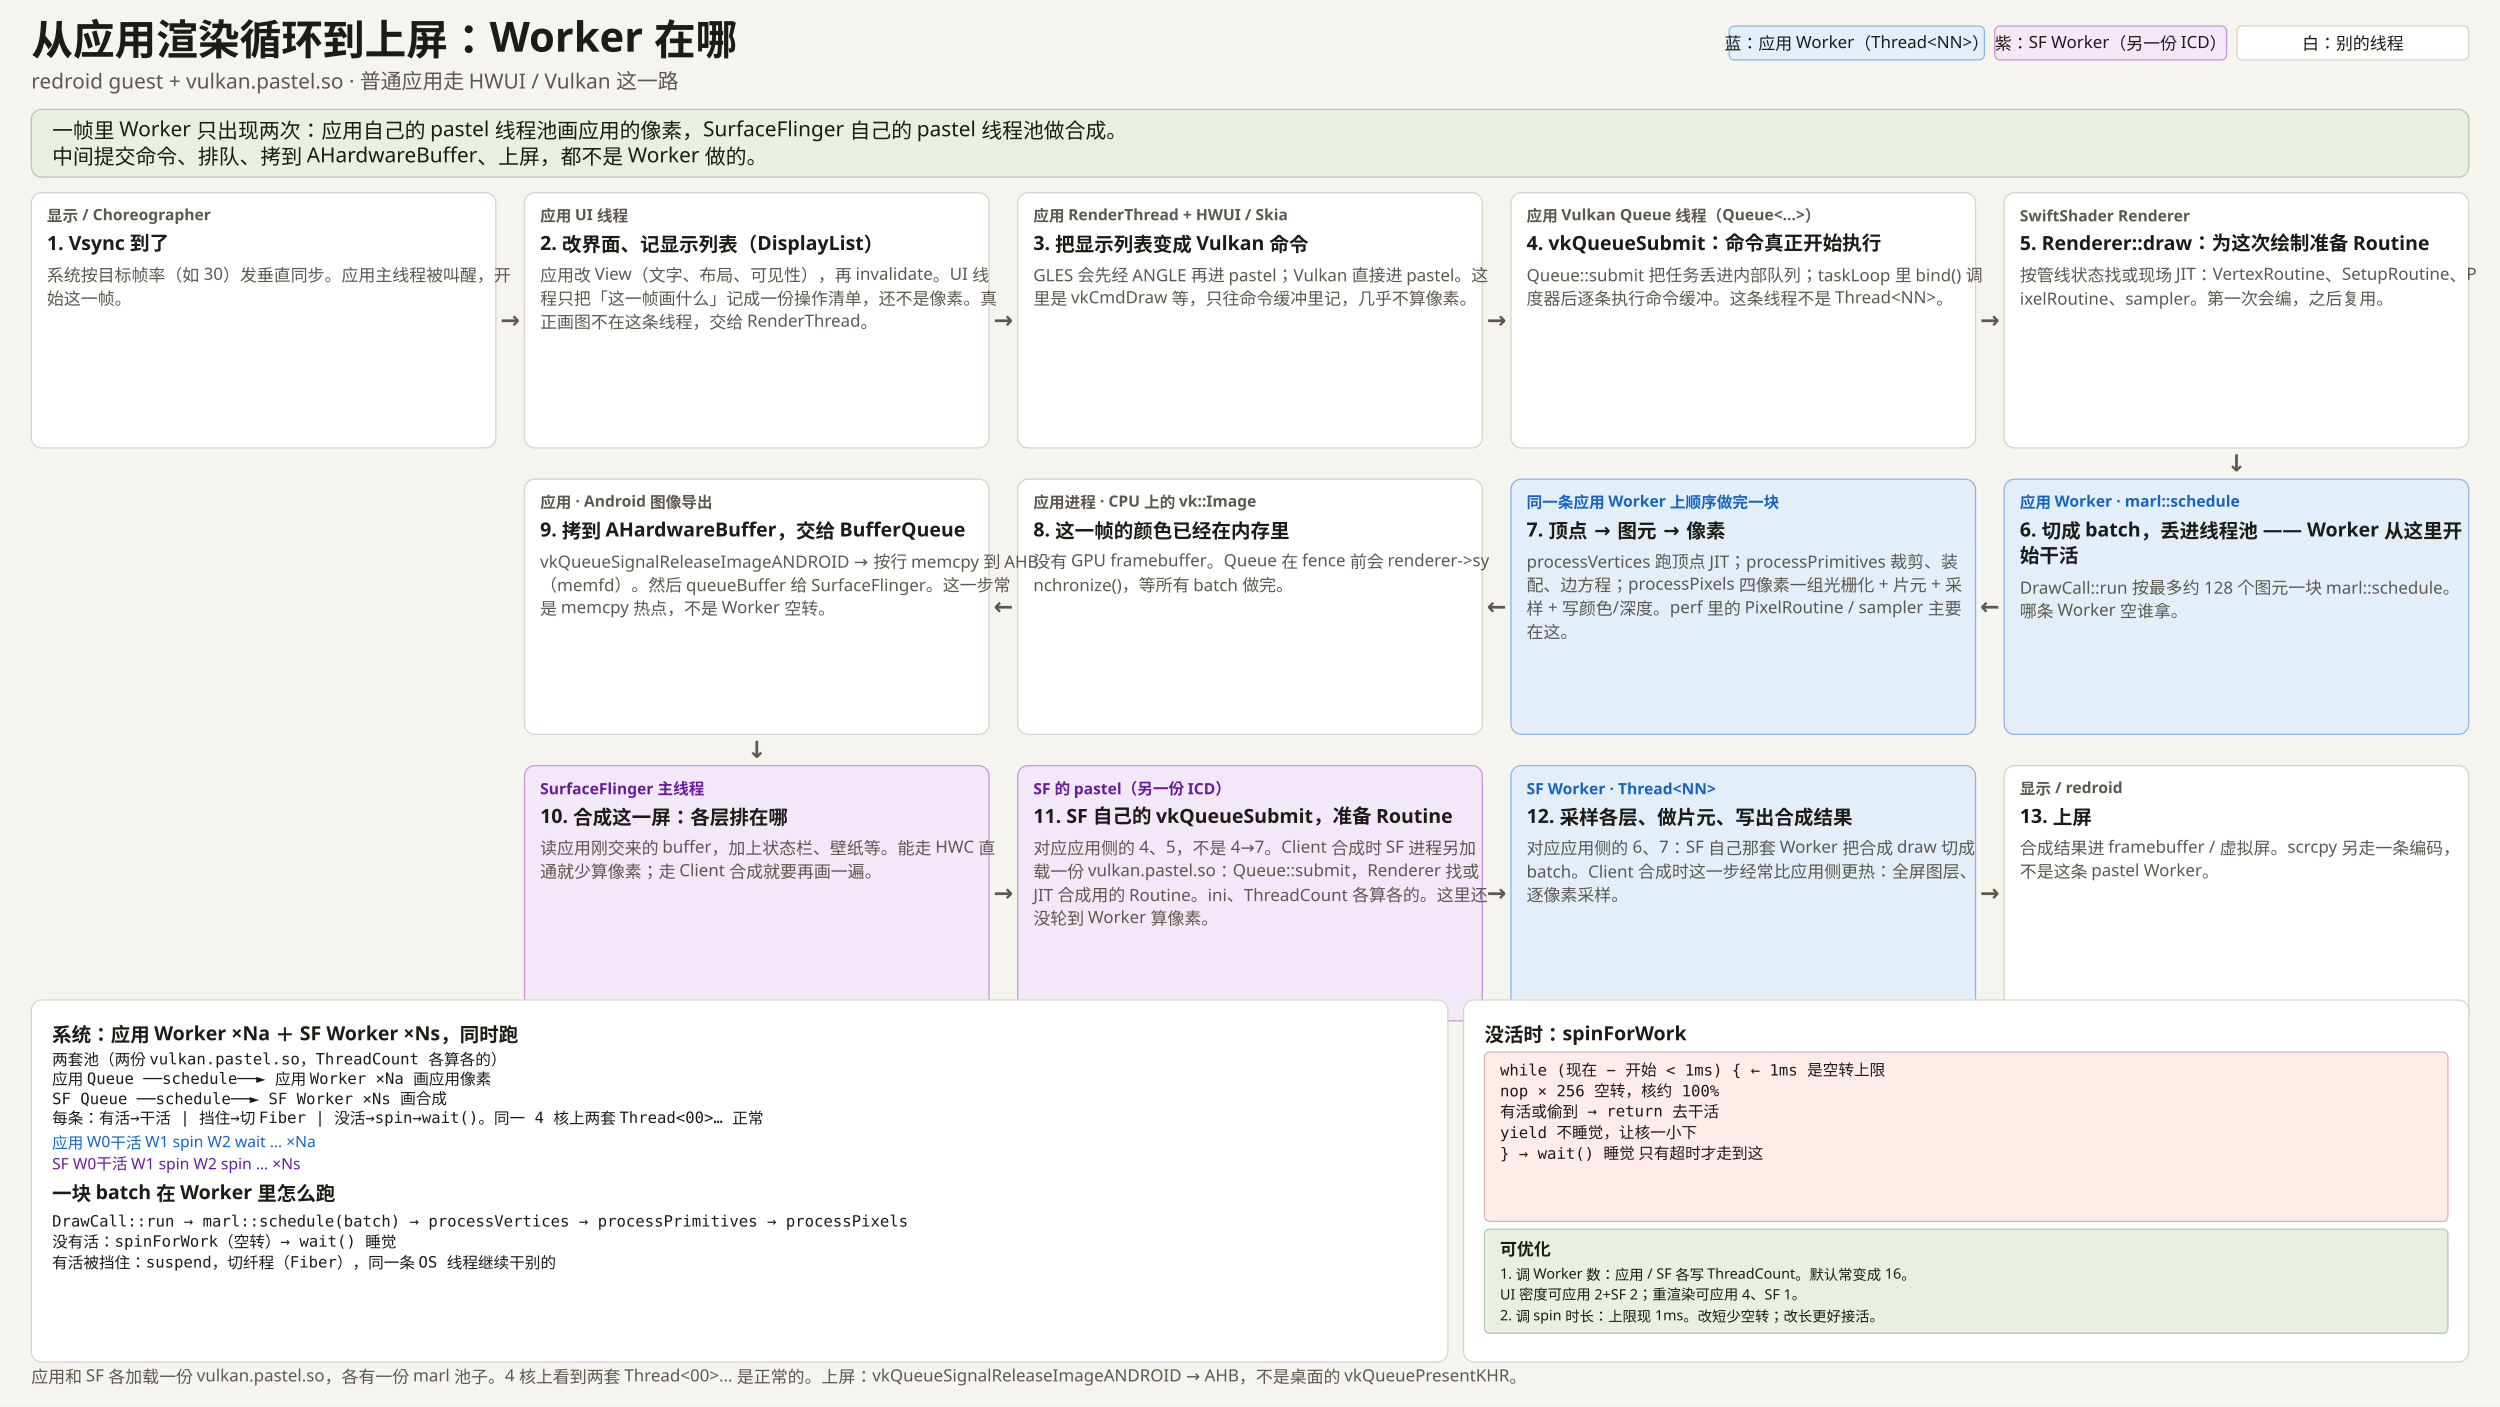
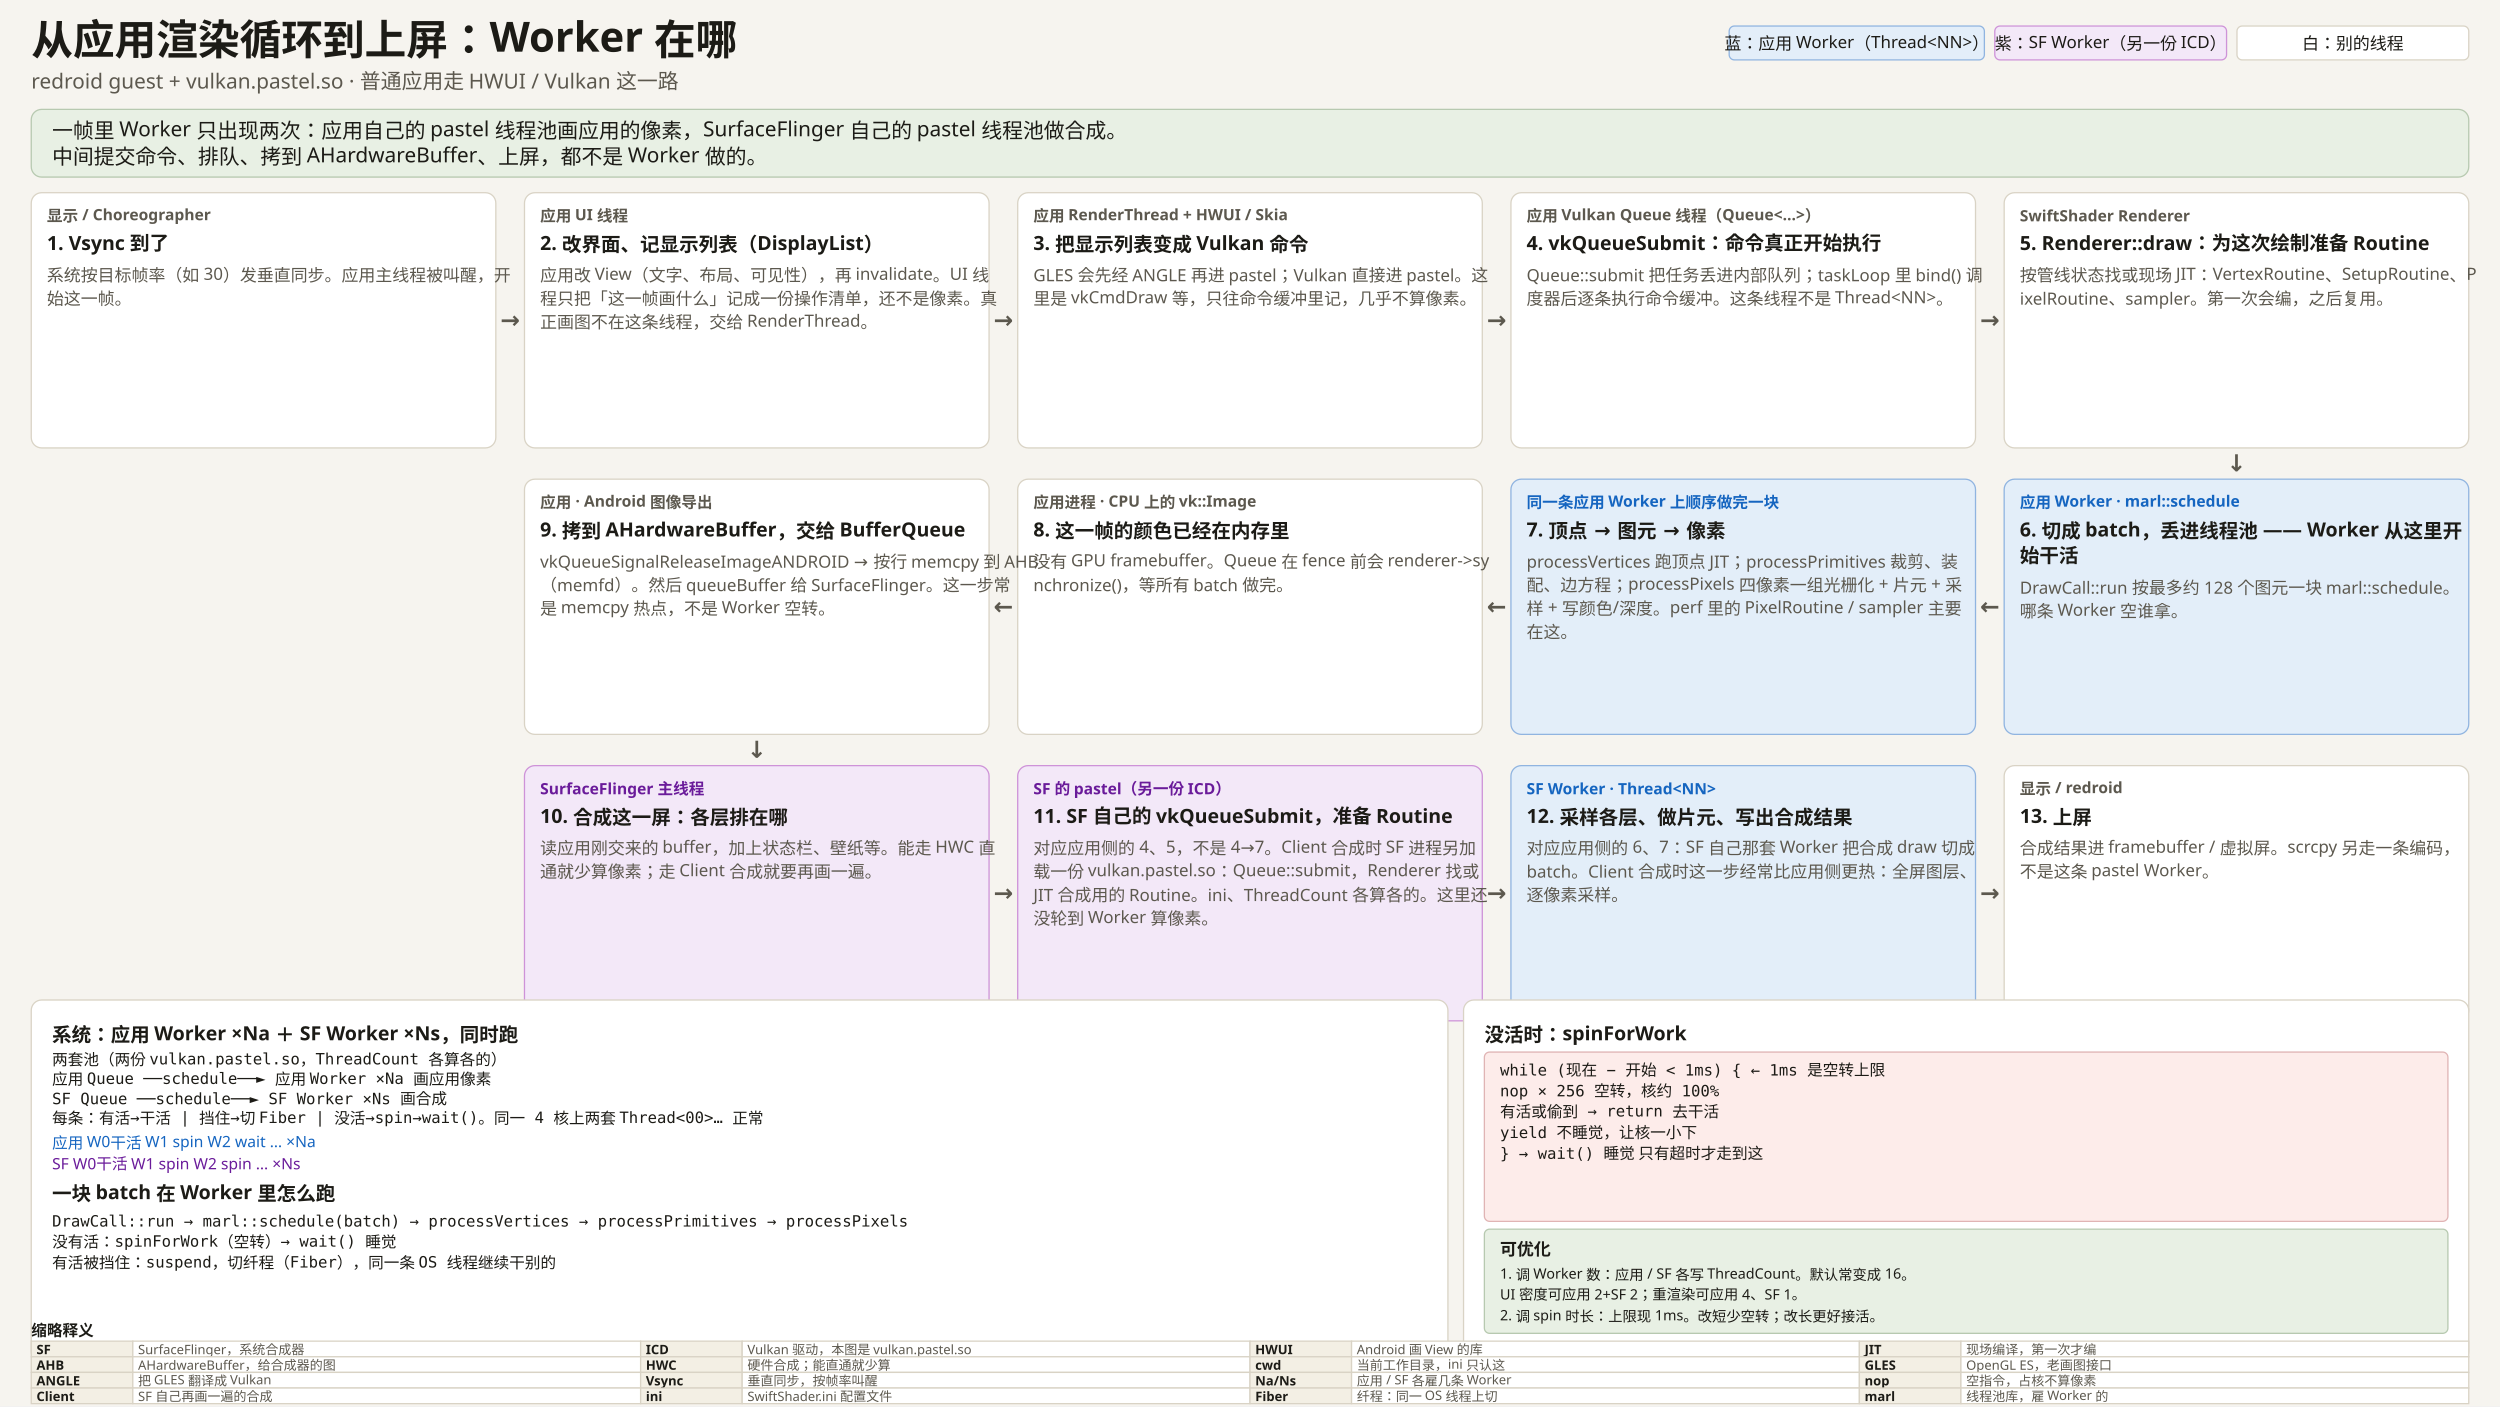
<svg xmlns="http://www.w3.org/2000/svg" viewBox="0 0 1920 1080" width="1920" height="1080" role="img">
  <rect width="1920" height="1080" fill="#f6f4ef" />
  <text x="24" y="42" font-family="sans-serif" font-size="32" font-weight="700" fill="#1c1b16">从应用渲染循环到上屏：Worker 在哪</text>
  <text x="24" y="68" font-family="sans-serif" font-size="16" fill="#5c584e">redroid guest + vulkan.pastel.so · 普通应用走 HWUI / Vulkan 这一路</text>
  <rect x="1328" y="20" width="196" height="26" rx="4" fill="#e3eef9" stroke="#90b4e0" />
  <text x="1426" y="38" text-anchor="middle" font-family="sans-serif" font-size="13" fill="#1c1b16">蓝：应用 Worker（Thread&lt;NN&gt;）</text>
  <rect x="1532" y="20" width="178" height="26" rx="4" fill="#f3e8f8" stroke="#ce93d8" />
  <text x="1621" y="38" text-anchor="middle" font-family="sans-serif" font-size="13" fill="#1c1b16">紫：SF Worker（另一份 ICD）</text>
  <rect x="1718" y="20" width="178" height="26" rx="4" fill="#ffffff" stroke="#d9d3c5" />
  <text x="1807" y="38" text-anchor="middle" font-family="sans-serif" font-size="13" fill="#1c1b16">白：别的线程</text>
  <rect x="24" y="84" width="1872" height="52" rx="8" fill="#e8f0e4" stroke="#b7c9b0" />
  <text x="40" y="106" font-family="sans-serif" font-size="16" fill="#1c1b16">一帧里 Worker 只出现两次：应用自己的 pastel 线程池画应用的像素，SurfaceFlinger 自己的 pastel 线程池做合成。</text>
  <text x="40" y="126" font-family="sans-serif" font-size="16" fill="#1c1b16">中间提交命令、排队、拷到 AHardwareBuffer、上屏，都不是 Worker 做的。</text>
  <rect x="24.0" y="148" width="356.8" height="196" rx="8" fill="#ffffff" stroke="#d9d3c5" />
  <text x="36.0" y="170" font-family="sans-serif" font-size="12" font-weight="700" fill="#5c584e">显示 / Choreographer</text>
  <text x="36.0" y="192" font-family="sans-serif" font-size="15" font-weight="700" fill="#1c1b16">1. Vsync 到了</text>
  <text x="36.0" y="216" font-family="sans-serif" font-size="13" fill="#5c584e">系统按目标帧率（如 30）发垂直同步。应用主线程被叫醒，开</text>
  <text x="36.0" y="234" font-family="sans-serif" font-size="13" fill="#5c584e">始这一帧。</text>
  <text x="391.8" y="252.0" text-anchor="middle" font-family="sans-serif" font-size="18" font-weight="700" fill="#5c584e">→</text>
  <rect x="402.8" y="148" width="356.8" height="196" rx="8" fill="#ffffff" stroke="#d9d3c5" />
  <text x="414.8" y="170" font-family="sans-serif" font-size="12" font-weight="700" fill="#5c584e">应用 UI 线程</text>
  <text x="414.8" y="192" font-family="sans-serif" font-size="15" font-weight="700" fill="#1c1b16">2. 改界面、记显示列表（DisplayList）</text>
  <text x="414.8" y="216" font-family="sans-serif" font-size="13" fill="#5c584e">应用改 View（文字、布局、可见性），再 invalidate。UI 线</text>
  <text x="414.8" y="234" font-family="sans-serif" font-size="13" fill="#5c584e">程只把「这一帧画什么」记成一份操作清单，还不是像素。真</text>
  <text x="414.8" y="252" font-family="sans-serif" font-size="13" fill="#5c584e">正画图不在这条线程，交给 RenderThread。</text>
  <text x="770.6" y="252.0" text-anchor="middle" font-family="sans-serif" font-size="18" font-weight="700" fill="#5c584e">→</text>
  <rect x="781.6" y="148" width="356.8" height="196" rx="8" fill="#ffffff" stroke="#d9d3c5" />
  <text x="793.6" y="170" font-family="sans-serif" font-size="12" font-weight="700" fill="#5c584e">应用 RenderThread + HWUI / Skia</text>
  <text x="793.6" y="192" font-family="sans-serif" font-size="15" font-weight="700" fill="#1c1b16">3. 把显示列表变成 Vulkan 命令</text>
  <text x="793.6" y="216" font-family="sans-serif" font-size="13" fill="#5c584e">GLES 会先经 ANGLE 再进 pastel；Vulkan 直接进 pastel。这</text>
  <text x="793.6" y="234" font-family="sans-serif" font-size="13" fill="#5c584e">里是 vkCmdDraw 等，只往命令缓冲里记，几乎不算像素。</text>
  <text x="1149.4" y="252.0" text-anchor="middle" font-family="sans-serif" font-size="18" font-weight="700" fill="#5c584e">→</text>
  <rect x="1160.4" y="148" width="356.8" height="196" rx="8" fill="#ffffff" stroke="#d9d3c5" />
  <text x="1172.4" y="170" font-family="sans-serif" font-size="12" font-weight="700" fill="#5c584e">应用 Vulkan Queue 线程（Queue&lt;…&gt;）</text>
  <text x="1172.4" y="192" font-family="sans-serif" font-size="15" font-weight="700" fill="#1c1b16">4. vkQueueSubmit：命令真正开始执行</text>
  <text x="1172.4" y="216" font-family="sans-serif" font-size="13" fill="#5c584e">Queue::submit 把任务丢进内部队列；taskLoop 里 bind() 调</text>
  <text x="1172.4" y="234" font-family="sans-serif" font-size="13" fill="#5c584e">度器后逐条执行命令缓冲。这条线程不是 Thread&lt;NN&gt;。</text>
  <text x="1528.2" y="252.0" text-anchor="middle" font-family="sans-serif" font-size="18" font-weight="700" fill="#5c584e">→</text>
  <rect x="1539.2" y="148" width="356.8" height="196" rx="8" fill="#ffffff" stroke="#d9d3c5" />
  <text x="1551.2" y="170" font-family="sans-serif" font-size="12" font-weight="700" fill="#5c584e">SwiftShader Renderer</text>
  <text x="1551.2" y="192" font-family="sans-serif" font-size="15" font-weight="700" fill="#1c1b16">5. Renderer::draw：为这次绘制准备 Routine</text>
  <text x="1551.2" y="216" font-family="sans-serif" font-size="13" fill="#5c584e">按管线状态找或现场 JIT：VertexRoutine、SetupRoutine、P</text>
  <text x="1551.2" y="234" font-family="sans-serif" font-size="13" fill="#5c584e">ixelRoutine、sampler。第一次会编，之后复用。</text>
  <text x="1717.6" y="362.0" text-anchor="middle" font-family="sans-serif" font-size="18" font-weight="700" fill="#5c584e">↓</text>
  <rect x="1539.2" y="368" width="356.8" height="196" rx="8" fill="#e3eef9" stroke="#90b4e0" />
  <text x="1551.2" y="390" font-family="sans-serif" font-size="12" font-weight="700" fill="#1565c0">应用 Worker · marl::schedule</text>
  <text x="1551.2" y="412" font-family="sans-serif" font-size="15" font-weight="700" fill="#1c1b16">6. 切成 batch，丢进线程池 —— Worker 从这里开</text>
  <text x="1551.2" y="432" font-family="sans-serif" font-size="15" font-weight="700" fill="#1c1b16">始干活</text>
  <text x="1551.2" y="456" font-family="sans-serif" font-size="13" fill="#5c584e">DrawCall::run 按最多约 128 个图元一块 marl::schedule。</text>
  <text x="1551.2" y="474" font-family="sans-serif" font-size="13" fill="#5c584e">哪条 Worker 空谁拿。</text>
  <rect x="1160.4" y="368" width="356.8" height="196" rx="8" fill="#e3eef9" stroke="#90b4e0" />
  <text x="1172.4" y="390" font-family="sans-serif" font-size="12" font-weight="700" fill="#1565c0">同一条应用 Worker 上顺序做完一块</text>
  <text x="1172.4" y="412" font-family="sans-serif" font-size="15" font-weight="700" fill="#1c1b16">7. 顶点 → 图元 → 像素</text>
  <text x="1172.4" y="436" font-family="sans-serif" font-size="13" fill="#5c584e">processVertices 跑顶点 JIT；processPrimitives 裁剪、装</text>
  <text x="1172.4" y="454" font-family="sans-serif" font-size="13" fill="#5c584e">配、边方程；processPixels 四像素一组光栅化 + 片元 + 采</text>
  <text x="1172.4" y="472" font-family="sans-serif" font-size="13" fill="#5c584e">样 + 写颜色/深度。perf 里的 PixelRoutine / sampler 主要</text>
  <text x="1172.4" y="490" font-family="sans-serif" font-size="13" fill="#5c584e">在这。</text>
  <rect x="781.6" y="368" width="356.8" height="196" rx="8" fill="#ffffff" stroke="#d9d3c5" />
  <text x="793.6" y="390" font-family="sans-serif" font-size="12" font-weight="700" fill="#5c584e">应用进程 · CPU 上的 vk::Image</text>
  <text x="793.6" y="412" font-family="sans-serif" font-size="15" font-weight="700" fill="#1c1b16">8. 这一帧的颜色已经在内存里</text>
  <text x="793.6" y="436" font-family="sans-serif" font-size="13" fill="#5c584e">没有 GPU framebuffer。Queue 在 fence 前会 renderer-&gt;sy</text>
  <text x="793.6" y="454" font-family="sans-serif" font-size="13" fill="#5c584e">nchronize()，等所有 batch 做完。</text>
  <rect x="402.8" y="368" width="356.8" height="196" rx="8" fill="#ffffff" stroke="#d9d3c5" />
  <text x="414.8" y="390" font-family="sans-serif" font-size="12" font-weight="700" fill="#5c584e">应用 · Android 图像导出</text>
  <text x="414.8" y="412" font-family="sans-serif" font-size="15" font-weight="700" fill="#1c1b16">9. 拷到 AHardwareBuffer，交给 BufferQueue</text>
  <text x="414.8" y="436" font-family="sans-serif" font-size="13" fill="#5c584e">vkQueueSignalReleaseImageANDROID → 按行 memcpy 到 AHB</text>
  <text x="414.8" y="454" font-family="sans-serif" font-size="13" fill="#5c584e">（memfd）。然后 queueBuffer 给 SurfaceFlinger。这一步常</text>
  <text x="414.8" y="472" font-family="sans-serif" font-size="13" fill="#5c584e">是 memcpy 热点，不是 Worker 空转。</text>
  <text x="1528.2" y="472.0" text-anchor="middle" font-family="sans-serif" font-size="18" font-weight="700" fill="#5c584e">←</text>
  <text x="1149.4" y="472.0" text-anchor="middle" font-family="sans-serif" font-size="18" font-weight="700" fill="#5c584e">←</text>
  <text x="770.6" y="472.0" text-anchor="middle" font-family="sans-serif" font-size="18" font-weight="700" fill="#5c584e">←</text>
  <text x="581.2" y="582.0" text-anchor="middle" font-family="sans-serif" font-size="18" font-weight="700" fill="#5c584e">↓</text>
  <rect x="402.8" y="588" width="356.8" height="196" rx="8" fill="#f3e8f8" stroke="#ce93d8" />
  <text x="414.8" y="610" font-family="sans-serif" font-size="12" font-weight="700" fill="#6a1b9a">SurfaceFlinger 主线程</text>
  <text x="414.8" y="632" font-family="sans-serif" font-size="15" font-weight="700" fill="#1c1b16">10. 合成这一屏：各层排在哪</text>
  <text x="414.8" y="656" font-family="sans-serif" font-size="13" fill="#5c584e">读应用刚交来的 buffer，加上状态栏、壁纸等。能走 HWC 直</text>
  <text x="414.8" y="674" font-family="sans-serif" font-size="13" fill="#5c584e">通就少算像素；走 Client 合成就要再画一遍。</text>
  <text x="770.6" y="692.0" text-anchor="middle" font-family="sans-serif" font-size="18" font-weight="700" fill="#5c584e">→</text>
  <rect x="781.6" y="588" width="356.8" height="196" rx="8" fill="#f3e8f8" stroke="#ce93d8" />
  <text x="793.6" y="610" font-family="sans-serif" font-size="12" font-weight="700" fill="#6a1b9a">SF 的 pastel（另一份 ICD）</text>
  <text x="793.6" y="632" font-family="sans-serif" font-size="15" font-weight="700" fill="#1c1b16">11. SF 自己的 vkQueueSubmit，准备 Routine</text>
  <text x="793.6" y="656" font-family="sans-serif" font-size="13" fill="#5c584e">对应应用侧的 4、5，不是 4→7。Client 合成时 SF 进程另加</text>
  <text x="793.6" y="674" font-family="sans-serif" font-size="13" fill="#5c584e">载一份 vulkan.pastel.so：Queue::submit，Renderer 找或 </text>
  <text x="793.6" y="692" font-family="sans-serif" font-size="13" fill="#5c584e">JIT 合成用的 Routine。ini、ThreadCount 各算各的。这里还</text>
  <text x="793.6" y="710" font-family="sans-serif" font-size="13" fill="#5c584e">没轮到 Worker 算像素。</text>
  <text x="1149.4" y="692.0" text-anchor="middle" font-family="sans-serif" font-size="18" font-weight="700" fill="#5c584e">→</text>
  <rect x="1160.4" y="588" width="356.8" height="196" rx="8" fill="#e3eef9" stroke="#90b4e0" />
  <text x="1172.4" y="610" font-family="sans-serif" font-size="12" font-weight="700" fill="#1565c0">SF Worker · Thread&lt;NN&gt;</text>
  <text x="1172.4" y="632" font-family="sans-serif" font-size="15" font-weight="700" fill="#1c1b16">12. 采样各层、做片元、写出合成结果</text>
  <text x="1172.4" y="656" font-family="sans-serif" font-size="13" fill="#5c584e">对应应用侧的 6、7：SF 自己那套 Worker 把合成 draw 切成</text>
  <text x="1172.4" y="674" font-family="sans-serif" font-size="13" fill="#5c584e"> batch。Client 合成时这一步经常比应用侧更热：全屏图层、</text>
  <text x="1172.4" y="692" font-family="sans-serif" font-size="13" fill="#5c584e">逐像素采样。</text>
  <text x="1528.2" y="692.0" text-anchor="middle" font-family="sans-serif" font-size="18" font-weight="700" fill="#5c584e">→</text>
  <rect x="1539.2" y="588" width="356.8" height="196" rx="8" fill="#ffffff" stroke="#d9d3c5" />
  <text x="1551.2" y="610" font-family="sans-serif" font-size="12" font-weight="700" fill="#5c584e">显示 / redroid</text>
  <text x="1551.2" y="632" font-family="sans-serif" font-size="15" font-weight="700" fill="#1c1b16">13. 上屏</text>
  <text x="1551.2" y="656" font-family="sans-serif" font-size="13" fill="#5c584e">合成结果进 framebuffer / 虚拟屏。scrcpy 另走一条编码，</text>
  <text x="1551.2" y="674" font-family="sans-serif" font-size="13" fill="#5c584e">不是这条 pastel Worker。</text>
  <rect x="24" y="768" width="1088" height="278" rx="8" fill="#ffffff" stroke="#d9d3c5" />
  <text x="40" y="800" font-family="sans-serif" font-size="15" font-weight="700" fill="#1c1b16">系统：应用 Worker ×Na ＋ SF Worker ×Ns，同时跑</text>
  <text x="40" y="818" font-family="monospace" font-size="12" fill="#1c1b16">两套池（两份 vulkan.pastel.so，ThreadCount 各算各的）</text>
  <text x="40" y="833" font-family="monospace" font-size="12" fill="#1c1b16">应用 Queue ──schedule──► 应用 Worker ×Na   画应用像素</text>
  <text x="40" y="848" font-family="monospace" font-size="12" fill="#1c1b16">SF    Queue ──schedule──► SF    Worker ×Ns   画合成</text>
  <text x="40" y="863" font-family="monospace" font-size="12" fill="#1c1b16">每条：有活→干活 | 挡住→切 Fiber | 没活→spin→wait()。同一 4 核上两套 Thread&lt;00&gt;… 正常</text>
  <text x="40" y="882" font-family="sans-serif" font-size="12" fill="#1565c0">应用  W0干活 W1 spin W2 wait … ×Na</text>
  <text x="40" y="898" font-family="sans-serif" font-size="12" fill="#6a1b9a">SF    W0干活 W1 spin W2 spin … ×Ns</text>
  <text x="40" y="922" font-family="sans-serif" font-size="15" font-weight="700" fill="#1c1b16">一块 batch 在 Worker 里怎么跑</text>
  <text x="40" y="942" font-family="monospace" font-size="12" fill="#1c1b16">DrawCall::run → marl::schedule(batch) → processVertices → processPrimitives → processPixels</text>
  <text x="40" y="958" font-family="monospace" font-size="12" fill="#1c1b16">没有活：spinForWork（空转）→ wait() 睡觉</text>
  <text x="40" y="974" font-family="monospace" font-size="12" fill="#1c1b16">有活被挡住：suspend，切纤程（Fiber），同一条 OS 线程继续干别的</text>
  <rect x="1124" y="768" width="772" height="278" rx="8" fill="#ffffff" stroke="#d9d3c5" />
  <text x="1140" y="800" font-family="sans-serif" font-size="15" font-weight="700" fill="#1c1b16">没活时：spinForWork</text>
  <rect x="1140" y="808" width="740" height="130" rx="4" fill="#fdecea" stroke="#e0b4b4" />
  <text x="1152" y="826" font-family="monospace" font-size="12" fill="#1c1b16">while (现在 − 开始 &lt; 1ms) {   ← 1ms 是空转上限</text>
  <text x="1152" y="842" font-family="monospace" font-size="12" fill="#1c1b16">    nop × 256     空转，核约 100%</text>
  <text x="1152" y="858" font-family="monospace" font-size="12" fill="#1c1b16">    有活或偷到 → return 去干活</text>
  <text x="1152" y="874" font-family="monospace" font-size="12" fill="#1c1b16">    yield         不睡觉，让核一小下</text>
  <text x="1152" y="890" font-family="monospace" font-size="12" fill="#1c1b16">} → wait() 睡觉   只有超时才走到这</text>
  <rect x="1140" y="944" width="740" height="80" rx="4" fill="#e8f0e4" stroke="#b7c9b0" />
  <text x="1152" y="964" font-family="sans-serif" font-size="13" font-weight="700" fill="#1c1b16">可优化</text>
  <text x="1152" y="982" font-family="sans-serif" font-size="11" fill="#1c1b16">1. 调 Worker 数：应用 / SF 各写 ThreadCount。默认常变成 16。</text>
  <text x="1152" y="998" font-family="sans-serif" font-size="11" fill="#1c1b16">   UI 密度可应用 2+SF 2；重渲染可应用 4、SF 1。</text>
  <text x="1152" y="1014" font-family="sans-serif" font-size="11" fill="#1c1b16">2. 调 spin 时长：上限现 1ms。改短少空转；改长更好接活。</text>
-   <text x="24" y="1062" font-family="sans-serif" font-size="13" fill="#5c584e">应用和 SF 各加载一份 vulkan.pastel.so，各有一份 marl 池子。4 核上看到两套 Thread&lt;00&gt;… 是正常的。上屏：vkQueueSignalReleaseImageANDROID → AHB，不是桌面的 vkQueuePresentKHR。</text>
+   <text x="24" y="1026" font-family="sans-serif" font-size="12" font-weight="700" fill="#1c1b16">缩略释义</text>
+   <rect x="24.0" y="1030" width="78" height="12" fill="#f3efe4" stroke="#d9d3c5" />
+   <rect x="102.0" y="1030" width="390.0" height="12" fill="#ffffff" stroke="#d9d3c5" />
+   <text x="28.0" y="1040" font-family="sans-serif" font-size="10" font-weight="700" fill="#1c1b16">SF</text>
+   <text x="106.0" y="1040" font-family="sans-serif" font-size="10" fill="#5c584e">SurfaceFlinger，系统合成器</text>
+   <rect x="492.0" y="1030" width="78" height="12" fill="#f3efe4" stroke="#d9d3c5" />
+   <rect x="570.0" y="1030" width="390.0" height="12" fill="#ffffff" stroke="#d9d3c5" />
+   <text x="496.0" y="1040" font-family="sans-serif" font-size="10" font-weight="700" fill="#1c1b16">ICD</text>
+   <text x="574.0" y="1040" font-family="sans-serif" font-size="10" fill="#5c584e">Vulkan 驱动，本图是 vulkan.pastel.so</text>
+   <rect x="960.0" y="1030" width="78" height="12" fill="#f3efe4" stroke="#d9d3c5" />
+   <rect x="1038.0" y="1030" width="390.0" height="12" fill="#ffffff" stroke="#d9d3c5" />
+   <text x="964.0" y="1040" font-family="sans-serif" font-size="10" font-weight="700" fill="#1c1b16">HWUI</text>
+   <text x="1042.0" y="1040" font-family="sans-serif" font-size="10" fill="#5c584e">Android 画 View 的库</text>
+   <rect x="1428.0" y="1030" width="78" height="12" fill="#f3efe4" stroke="#d9d3c5" />
+   <rect x="1506.0" y="1030" width="390.0" height="12" fill="#ffffff" stroke="#d9d3c5" />
+   <text x="1432.0" y="1040" font-family="sans-serif" font-size="10" font-weight="700" fill="#1c1b16">JIT</text>
+   <text x="1510.0" y="1040" font-family="sans-serif" font-size="10" fill="#5c584e">现场编译，第一次才编</text>
+   <rect x="24.0" y="1042" width="78" height="12" fill="#f3efe4" stroke="#d9d3c5" />
+   <rect x="102.0" y="1042" width="390.0" height="12" fill="#ffffff" stroke="#d9d3c5" />
+   <text x="28.0" y="1052" font-family="sans-serif" font-size="10" font-weight="700" fill="#1c1b16">AHB</text>
+   <text x="106.0" y="1052" font-family="sans-serif" font-size="10" fill="#5c584e">AHardwareBuffer，给合成器的图</text>
+   <rect x="492.0" y="1042" width="78" height="12" fill="#f3efe4" stroke="#d9d3c5" />
+   <rect x="570.0" y="1042" width="390.0" height="12" fill="#ffffff" stroke="#d9d3c5" />
+   <text x="496.0" y="1052" font-family="sans-serif" font-size="10" font-weight="700" fill="#1c1b16">HWC</text>
+   <text x="574.0" y="1052" font-family="sans-serif" font-size="10" fill="#5c584e">硬件合成；能直通就少算</text>
+   <rect x="960.0" y="1042" width="78" height="12" fill="#f3efe4" stroke="#d9d3c5" />
+   <rect x="1038.0" y="1042" width="390.0" height="12" fill="#ffffff" stroke="#d9d3c5" />
+   <text x="964.0" y="1052" font-family="sans-serif" font-size="10" font-weight="700" fill="#1c1b16">cwd</text>
+   <text x="1042.0" y="1052" font-family="sans-serif" font-size="10" fill="#5c584e">当前工作目录，ini 只认这</text>
+   <rect x="1428.0" y="1042" width="78" height="12" fill="#f3efe4" stroke="#d9d3c5" />
+   <rect x="1506.0" y="1042" width="390.0" height="12" fill="#ffffff" stroke="#d9d3c5" />
+   <text x="1432.0" y="1052" font-family="sans-serif" font-size="10" font-weight="700" fill="#1c1b16">GLES</text>
+   <text x="1510.0" y="1052" font-family="sans-serif" font-size="10" fill="#5c584e">OpenGL ES，老画图接口</text>
+   <rect x="24.0" y="1054" width="78" height="12" fill="#f3efe4" stroke="#d9d3c5" />
+   <rect x="102.0" y="1054" width="390.0" height="12" fill="#ffffff" stroke="#d9d3c5" />
+   <text x="28.0" y="1064" font-family="sans-serif" font-size="10" font-weight="700" fill="#1c1b16">ANGLE</text>
+   <text x="106.0" y="1064" font-family="sans-serif" font-size="10" fill="#5c584e">把 GLES 翻译成 Vulkan</text>
+   <rect x="492.0" y="1054" width="78" height="12" fill="#f3efe4" stroke="#d9d3c5" />
+   <rect x="570.0" y="1054" width="390.0" height="12" fill="#ffffff" stroke="#d9d3c5" />
+   <text x="496.0" y="1064" font-family="sans-serif" font-size="10" font-weight="700" fill="#1c1b16">Vsync</text>
+   <text x="574.0" y="1064" font-family="sans-serif" font-size="10" fill="#5c584e">垂直同步，按帧率叫醒</text>
+   <rect x="960.0" y="1054" width="78" height="12" fill="#f3efe4" stroke="#d9d3c5" />
+   <rect x="1038.0" y="1054" width="390.0" height="12" fill="#ffffff" stroke="#d9d3c5" />
+   <text x="964.0" y="1064" font-family="sans-serif" font-size="10" font-weight="700" fill="#1c1b16">Na/Ns</text>
+   <text x="1042.0" y="1064" font-family="sans-serif" font-size="10" fill="#5c584e">应用 / SF 各雇几条 Worker</text>
+   <rect x="1428.0" y="1054" width="78" height="12" fill="#f3efe4" stroke="#d9d3c5" />
+   <rect x="1506.0" y="1054" width="390.0" height="12" fill="#ffffff" stroke="#d9d3c5" />
+   <text x="1432.0" y="1064" font-family="sans-serif" font-size="10" font-weight="700" fill="#1c1b16">nop</text>
+   <text x="1510.0" y="1064" font-family="sans-serif" font-size="10" fill="#5c584e">空指令，占核不算像素</text>
+   <rect x="24.0" y="1066" width="78" height="12" fill="#f3efe4" stroke="#d9d3c5" />
+   <rect x="102.0" y="1066" width="390.0" height="12" fill="#ffffff" stroke="#d9d3c5" />
+   <text x="28.0" y="1076" font-family="sans-serif" font-size="10" font-weight="700" fill="#1c1b16">Client</text>
+   <text x="106.0" y="1076" font-family="sans-serif" font-size="10" fill="#5c584e">SF 自己再画一遍的合成</text>
+   <rect x="492.0" y="1066" width="78" height="12" fill="#f3efe4" stroke="#d9d3c5" />
+   <rect x="570.0" y="1066" width="390.0" height="12" fill="#ffffff" stroke="#d9d3c5" />
+   <text x="496.0" y="1076" font-family="sans-serif" font-size="10" font-weight="700" fill="#1c1b16">ini</text>
+   <text x="574.0" y="1076" font-family="sans-serif" font-size="10" fill="#5c584e">SwiftShader.ini 配置文件</text>
+   <rect x="960.0" y="1066" width="78" height="12" fill="#f3efe4" stroke="#d9d3c5" />
+   <rect x="1038.0" y="1066" width="390.0" height="12" fill="#ffffff" stroke="#d9d3c5" />
+   <text x="964.0" y="1076" font-family="sans-serif" font-size="10" font-weight="700" fill="#1c1b16">Fiber</text>
+   <text x="1042.0" y="1076" font-family="sans-serif" font-size="10" fill="#5c584e">纤程：同一 OS 线程上切</text>
+   <rect x="1428.0" y="1066" width="78" height="12" fill="#f3efe4" stroke="#d9d3c5" />
+   <rect x="1506.0" y="1066" width="390.0" height="12" fill="#ffffff" stroke="#d9d3c5" />
+   <text x="1432.0" y="1076" font-family="sans-serif" font-size="10" font-weight="700" fill="#1c1b16">marl</text>
+   <text x="1510.0" y="1076" font-family="sans-serif" font-size="10" fill="#5c584e">线程池库，雇 Worker 的</text>
</svg>
